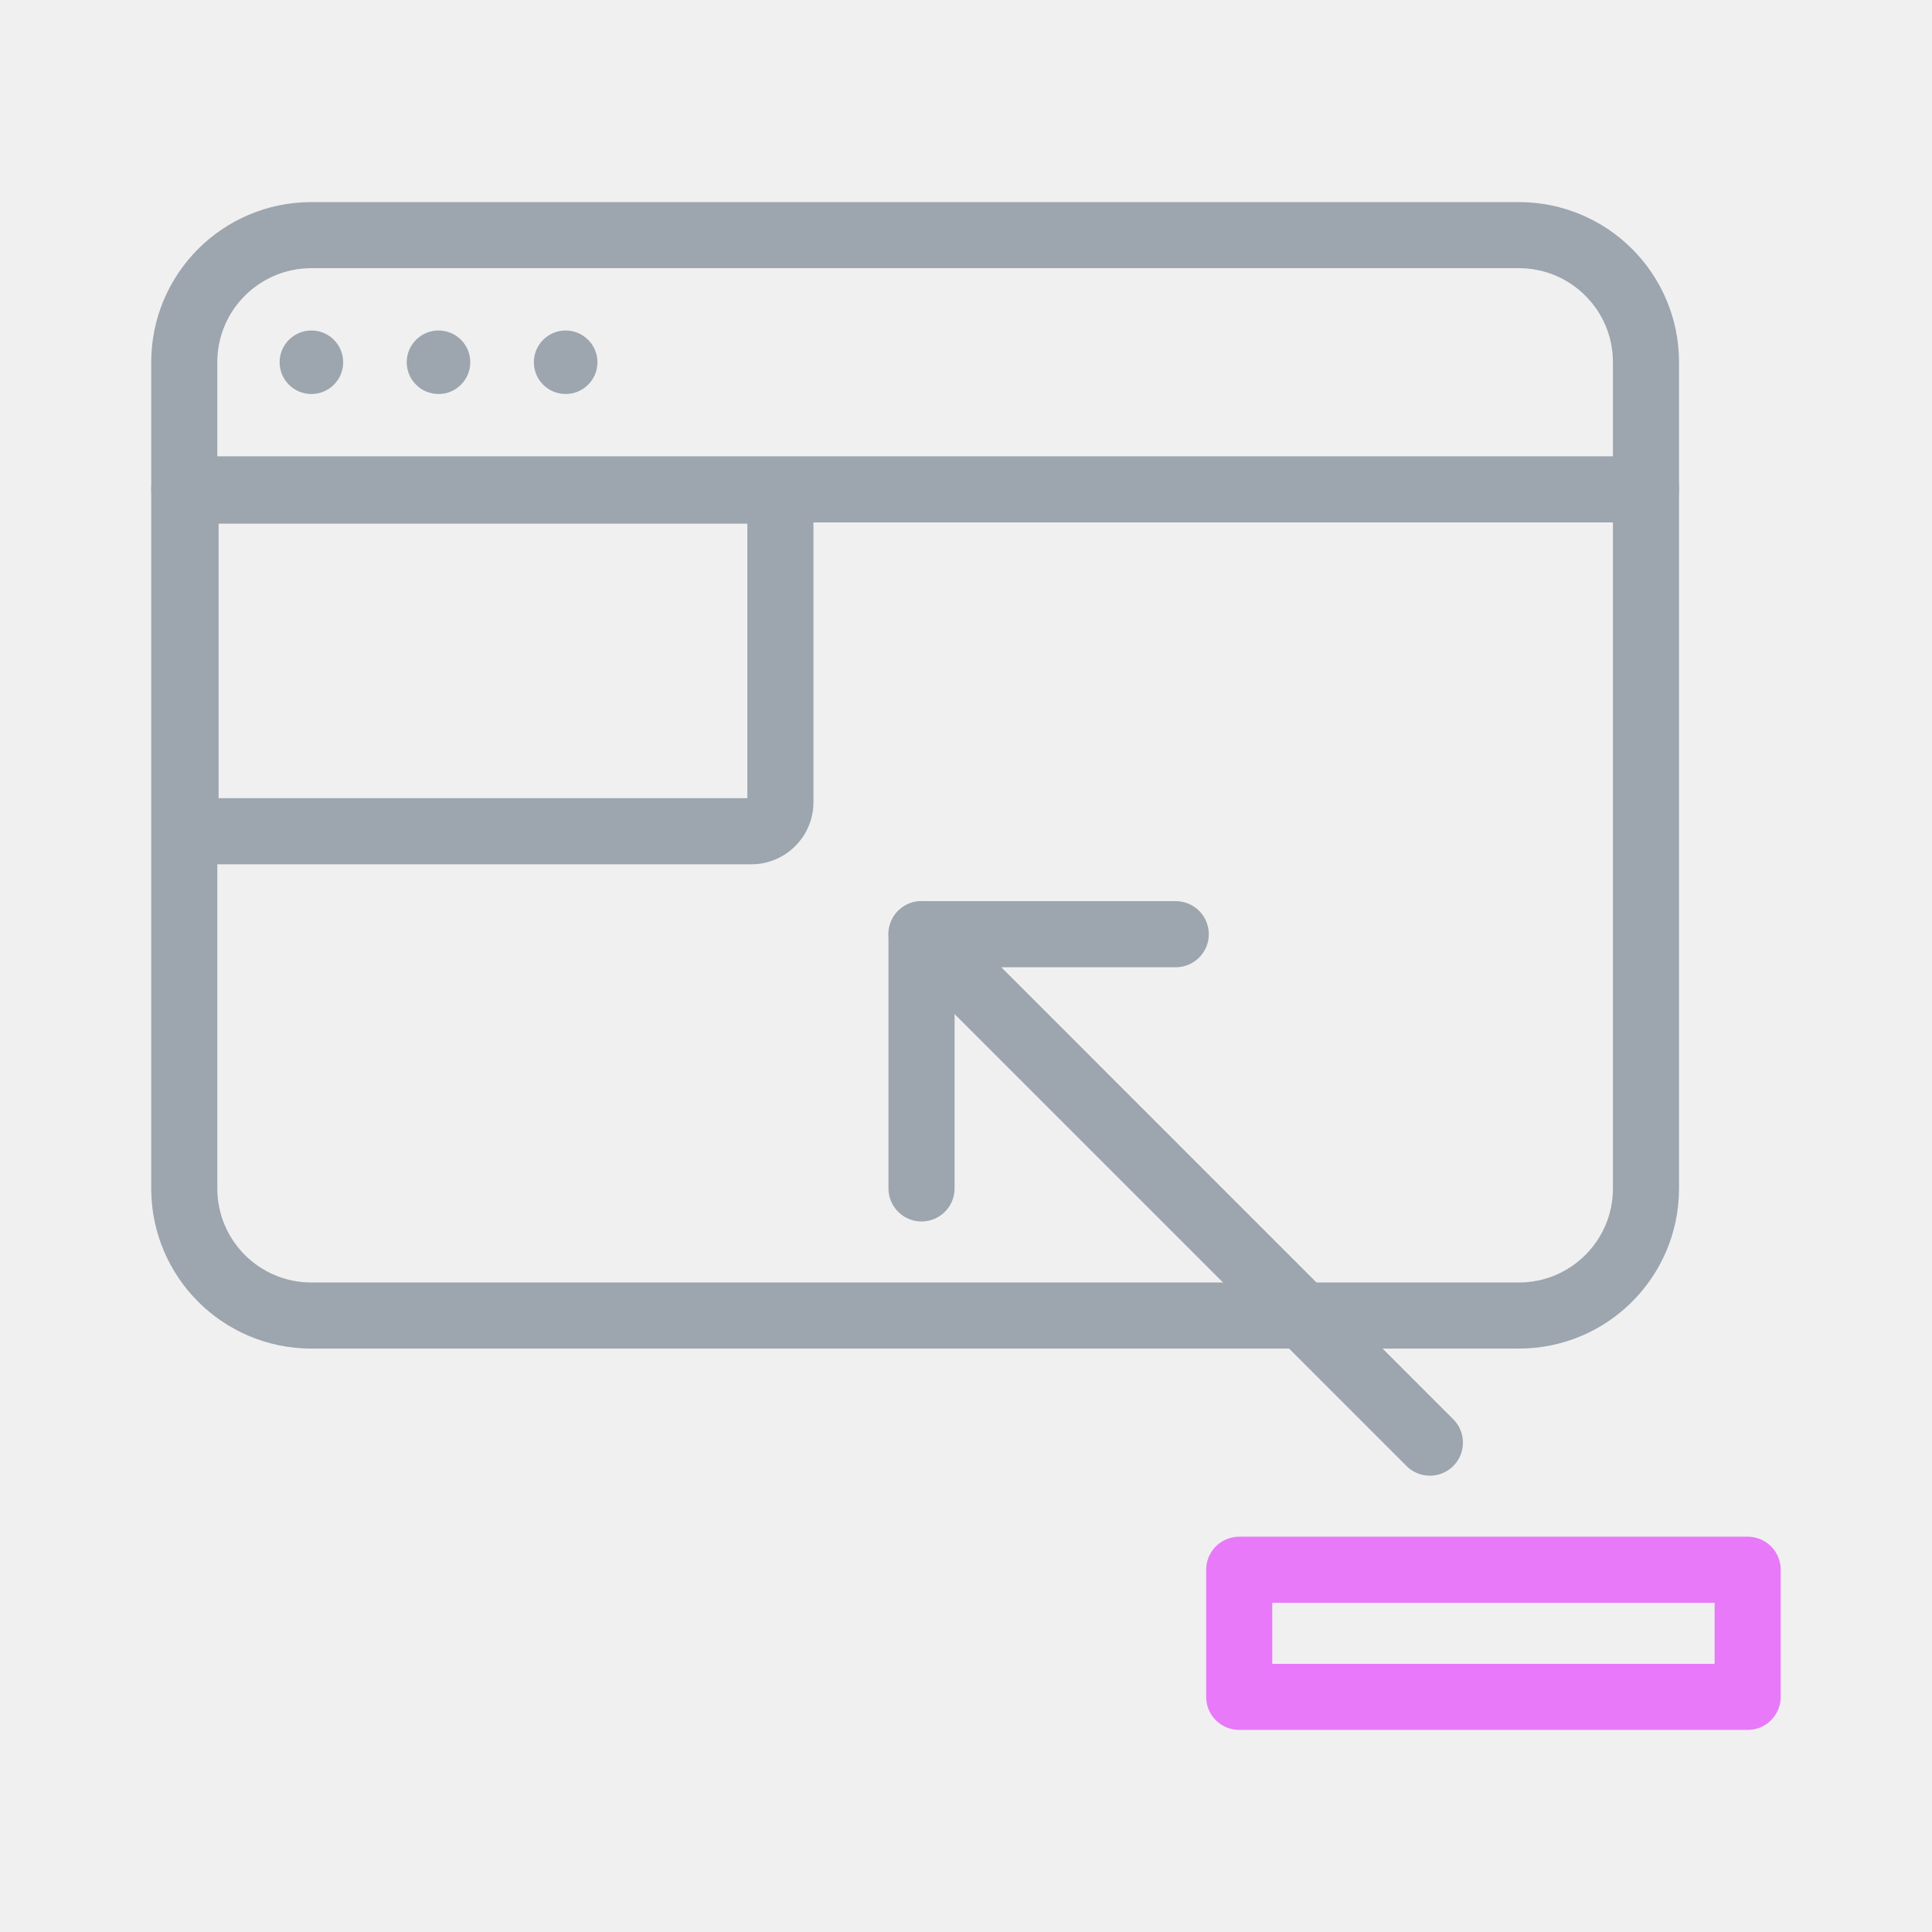
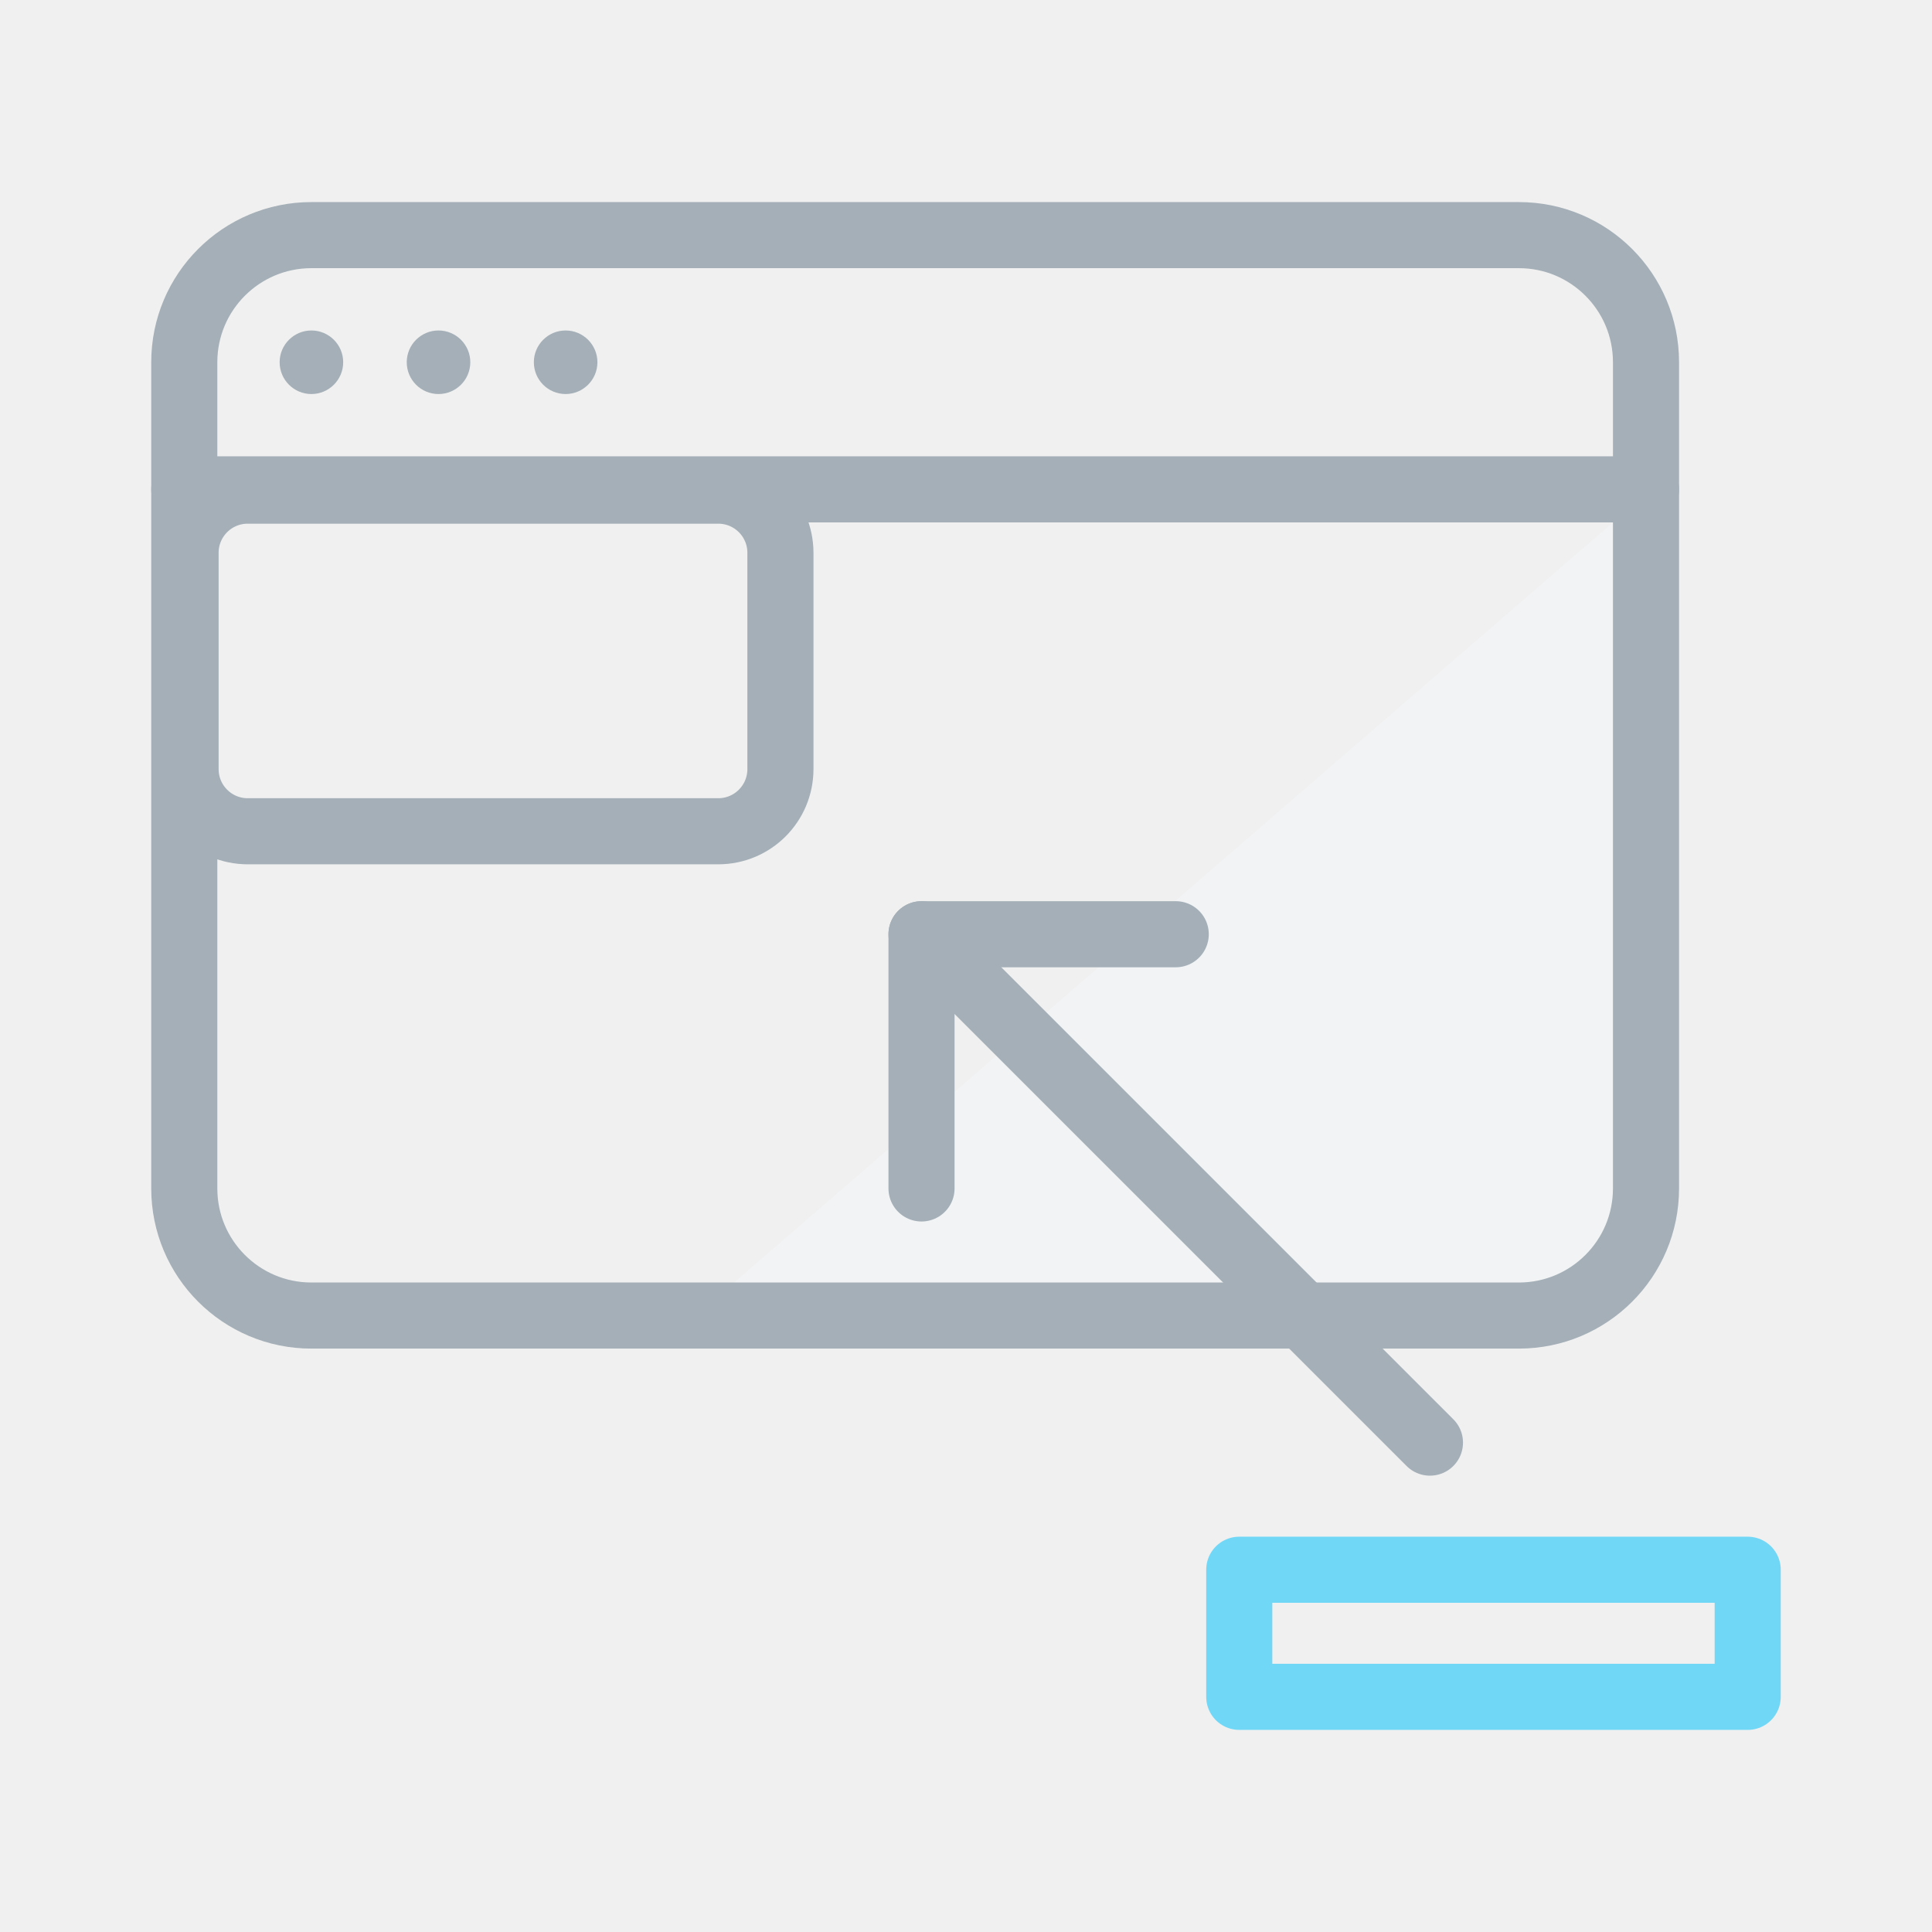
- <svg xmlns="http://www.w3.org/2000/svg" width="48" height="48" viewBox="0 0 48 48" fill="none">
-   <path fill-rule="evenodd" clip-rule="evenodd" d="M8.526 9C8.526 9.436 8.173 9.789 7.737 9.789C7.301 9.789 6.947 9.436 6.947 9C6.947 8.564 7.301 8.211 7.737 8.211C8.173 8.211 8.526 8.564 8.526 9" fill="#9DA5AE" />
-   <path fill-rule="evenodd" clip-rule="evenodd" d="M11.684 9C11.684 9.436 11.331 9.789 10.895 9.789C10.459 9.789 10.105 9.436 10.105 9C10.105 8.564 10.459 8.211 10.895 8.211C11.331 8.211 11.684 8.564 11.684 9" fill="#9DA5AE" />
-   <path fill-rule="evenodd" clip-rule="evenodd" d="M14.843 9C14.843 9.436 14.489 9.789 14.053 9.789C13.617 9.789 13.264 9.436 13.264 9C13.264 8.564 13.617 8.211 14.053 8.211C14.489 8.211 14.843 8.564 14.843 9" fill="#9DA5AE" />
-   <path fill-rule="evenodd" clip-rule="evenodd" d="M20.368 32.684H37.736C39.481 32.684 40.894 31.271 40.894 29.526V9C40.894 7.255 39.481 5.842 37.736 5.842H7.736C5.991 5.842 4.578 7.255 4.578 9V29.526C4.578 31.271 5.991 32.684 7.736 32.684H10.894H20.368V32.684Z" stroke="#9DA5AE" stroke-width="1.642" stroke-linecap="round" stroke-linejoin="round" />
-   <path d="M4.578 12.158H40.894" stroke="#9DA5AE" stroke-width="1.642" stroke-linecap="round" stroke-linejoin="round" />
-   <path fill-rule="evenodd" clip-rule="evenodd" d="M43.42 42.158H30.788V39H43.42V42.158Z" stroke="#E879F9" stroke-width="1.642" stroke-linecap="round" stroke-linejoin="round" />
-   <path d="M35.525 35.842L22.894 23.21" stroke="#9DA5AE" stroke-width="1.642" stroke-linecap="round" stroke-linejoin="round" />
-   <path d="M29.211 23.21H22.895V29.526" stroke="#9DA5AE" stroke-width="1.642" stroke-linecap="round" stroke-linejoin="round" />
-   <mask id="path-9-inside-1_1909_232748" fill="white">
-     <rect x="3.789" y="11.368" width="16.421" height="10.105" rx="1.544" />
-   </mask>
-   <rect x="3.789" y="11.368" width="16.421" height="10.105" rx="1.544" stroke="#9DA5AE" stroke-width="3.284" mask="url(#path-9-inside-1_1909_232748)" />
+ <svg xmlns="http://www.w3.org/2000/svg" width="48px" height="48px" viewBox="0 0 48 48" version="1.1">
+   <g stroke="none" stroke-width="1" fill="none" fill-rule="evenodd">
+     <path d="M40.547,12.57 L40.547,28.991 C40.547,31.084 38.851,32.78 36.758,32.78 L17.179,32.78 L40.547,12.57 Z" fill="#F1F3F5" />
+     <g transform="translate(3.789474, 5.052632)">
+       <path d="M4.737,3.947 C4.737,4.383 4.383,4.737 3.947,4.737 C3.512,4.737 3.158,4.383 3.158,3.947 C3.158,3.512 3.512,3.158 3.947,3.158 C4.383,3.158 4.737,3.512 4.737,3.947" fill="#A4AFB7" />
+       <path d="M7.895,3.947 C7.895,4.383 7.541,4.737 7.105,4.737 C6.669,4.737 6.316,4.383 6.316,3.947 C6.316,3.512 6.669,3.158 7.105,3.158 C7.541,3.158 7.895,3.512 7.895,3.947" fill="#A4AFB7" />
+       <path d="M11.053,3.947 C11.053,4.383 10.699,4.737 10.263,4.737 C9.827,4.737 9.474,4.383 9.474,3.947 C9.474,3.512 9.827,3.158 10.263,3.158 C10.699,3.158 11.053,3.512 11.053,3.947" fill="#A4AFB7" />
+       <path d="M16.579,27.632 L33.947,27.632 C35.692,27.632 37.105,26.218 37.105,24.474 L37.105,3.947 C37.105,2.203 35.692,0.789 33.947,0.789 L3.947,0.789 C2.203,0.789 0.789,2.203 0.789,3.947 L0.789,24.474 C0.789,26.218 2.203,27.632 3.947,27.632 L7.105,27.632 L16.579,27.632 L16.579,27.632 Z" stroke="#A4AFB7" stroke-width="1.642" stroke-linecap="round" stroke-linejoin="round" />
+       <path d="M0.789,7.105 L37.105,7.105" stroke="#A4AFB7" stroke-width="1.642" stroke-linecap="round" stroke-linejoin="round" />
+       <polygon stroke="#71D7F7" stroke-width="1.642" stroke-linecap="round" stroke-linejoin="round" transform="translate(33.31579, 35.52632) scale(-1, 1) translate(-33.31579, -35.52632) " points="27 37.105 39.632 37.105 39.632 33.947 27 33.947" />
+       <path d="M19.105,30.789 L31.737,18.158" stroke="#A4AFB7" stroke-width="1.642" stroke-linecap="round" stroke-linejoin="round" transform="translate(25.42105, 24.47368) scale(-1, 1) translate(-25.42105, -24.47368) " />
+       <polyline stroke="#A4AFB7" stroke-width="1.642" stroke-linecap="round" stroke-linejoin="round" transform="translate(22.26316, 21.31579) scale(-1, 1) translate(-22.26316, -21.31579) " points="19.105 18.158 25.421 18.158 25.421 24.474" />
+       <rect stroke="#A4AFB7" stroke-width="1.642" x="0.821" y="7.137" width="14.779" height="8.463" rx="1.544" />
+     </g>
+   </g>
</svg>
